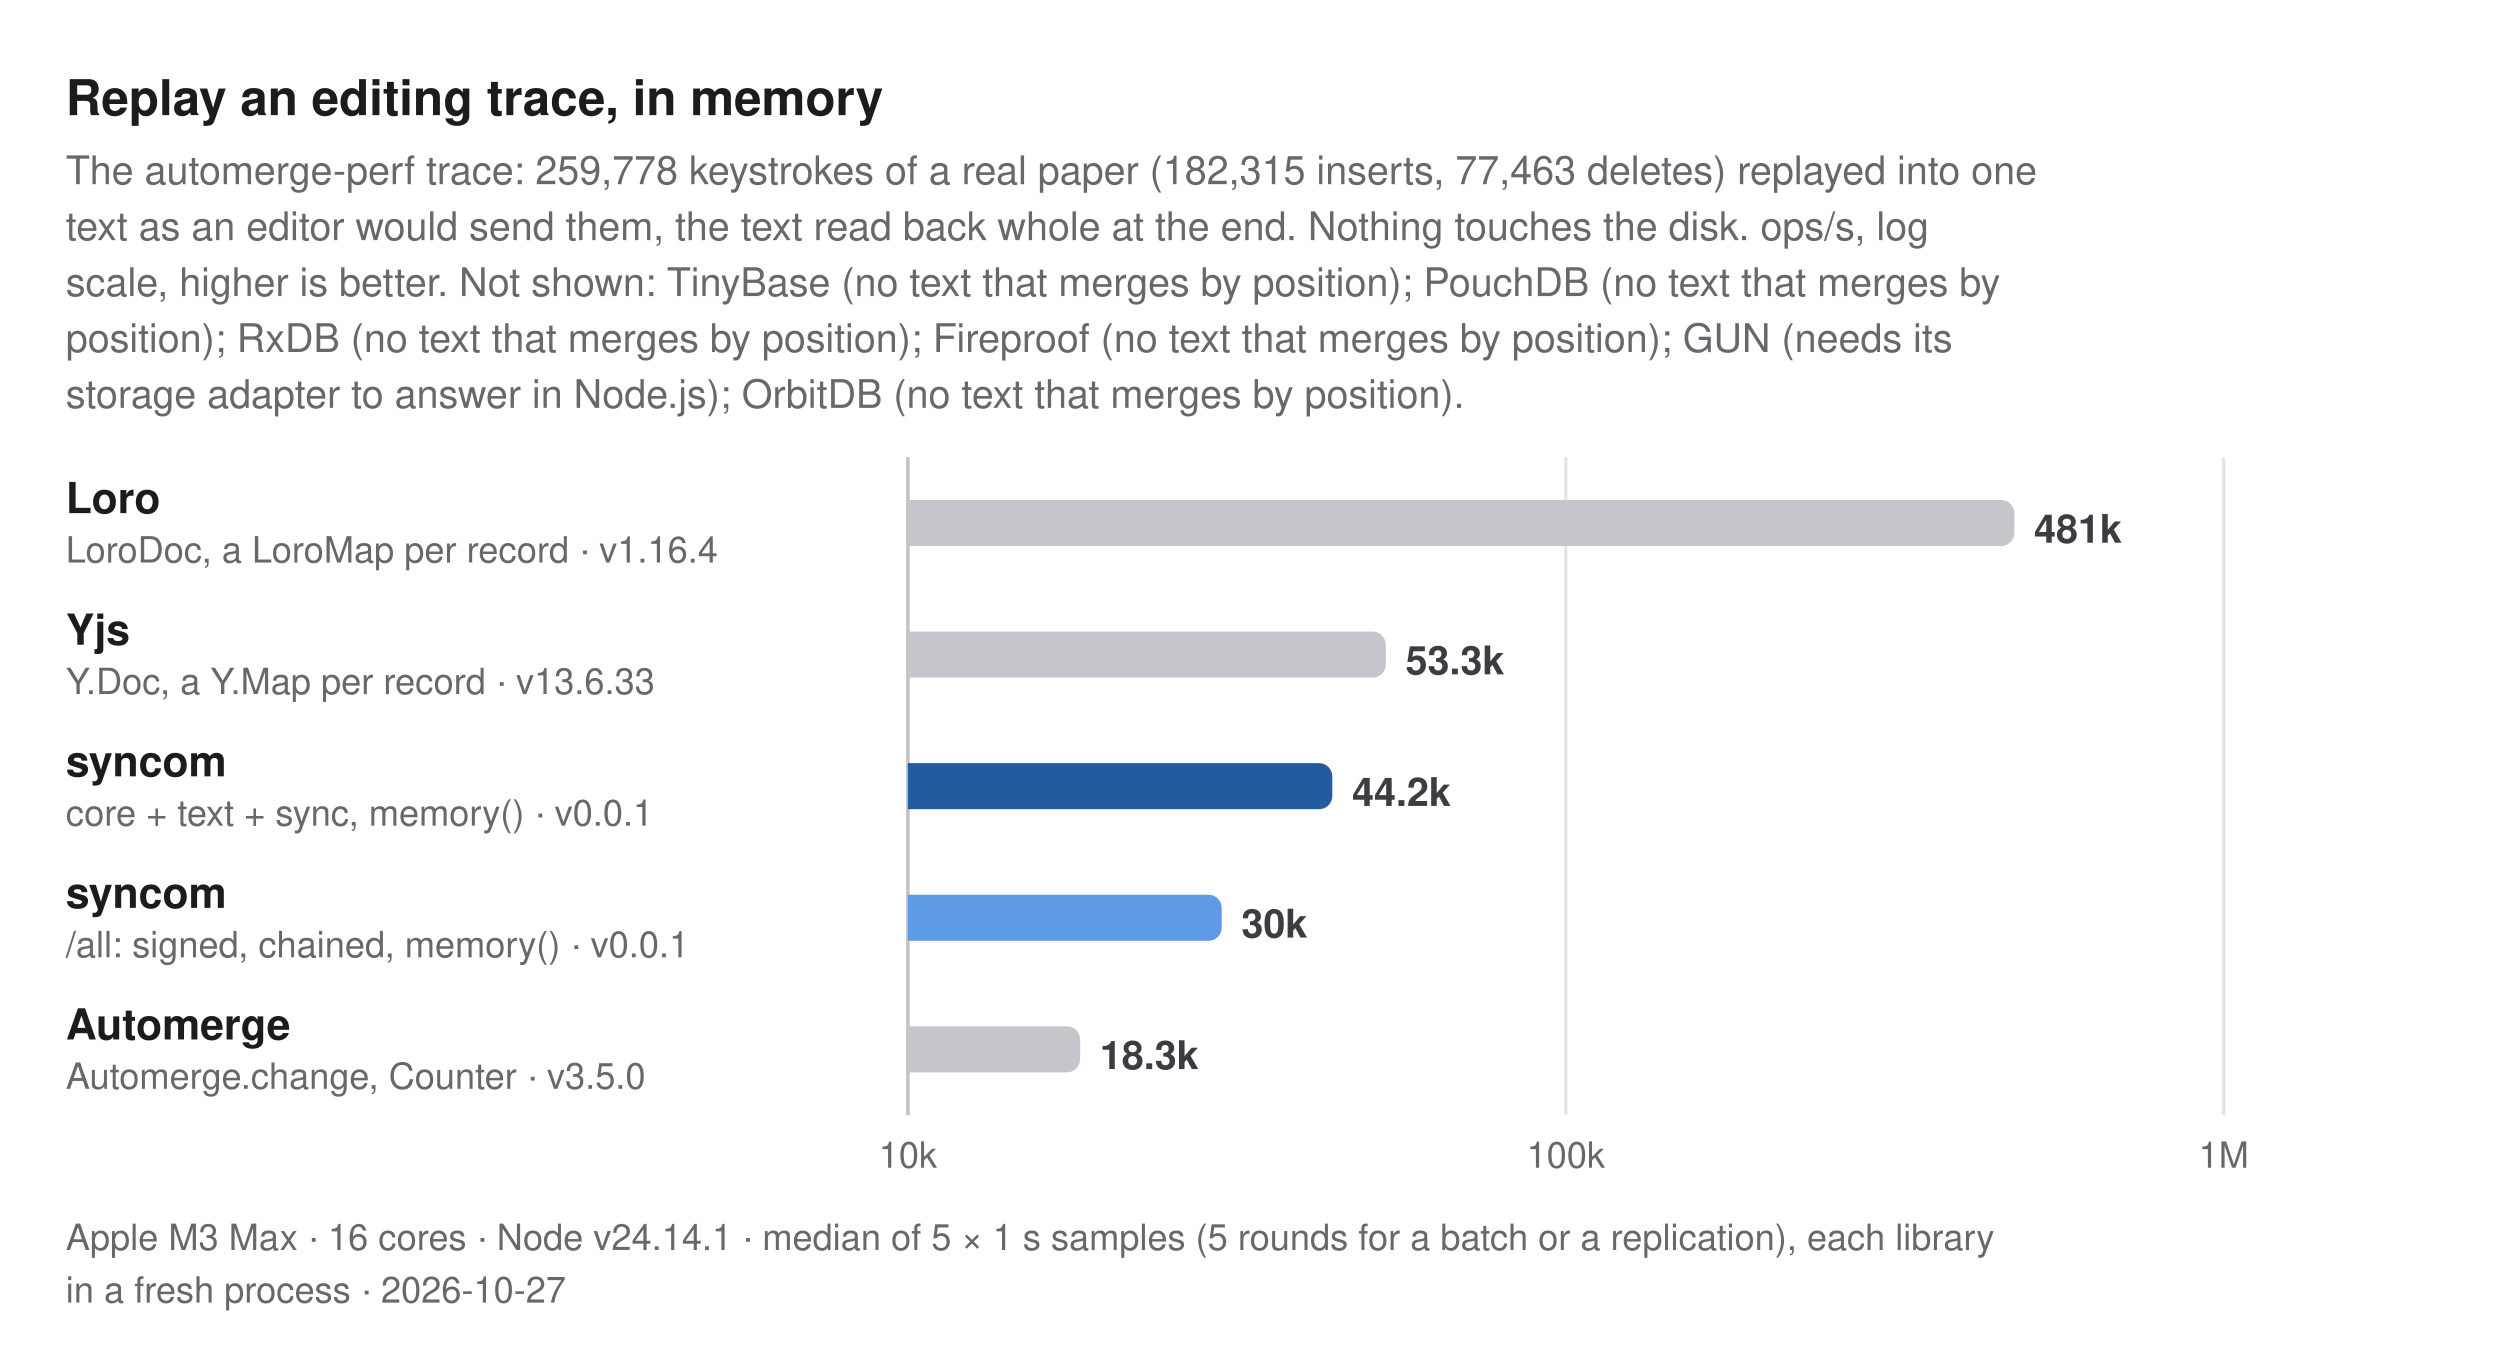
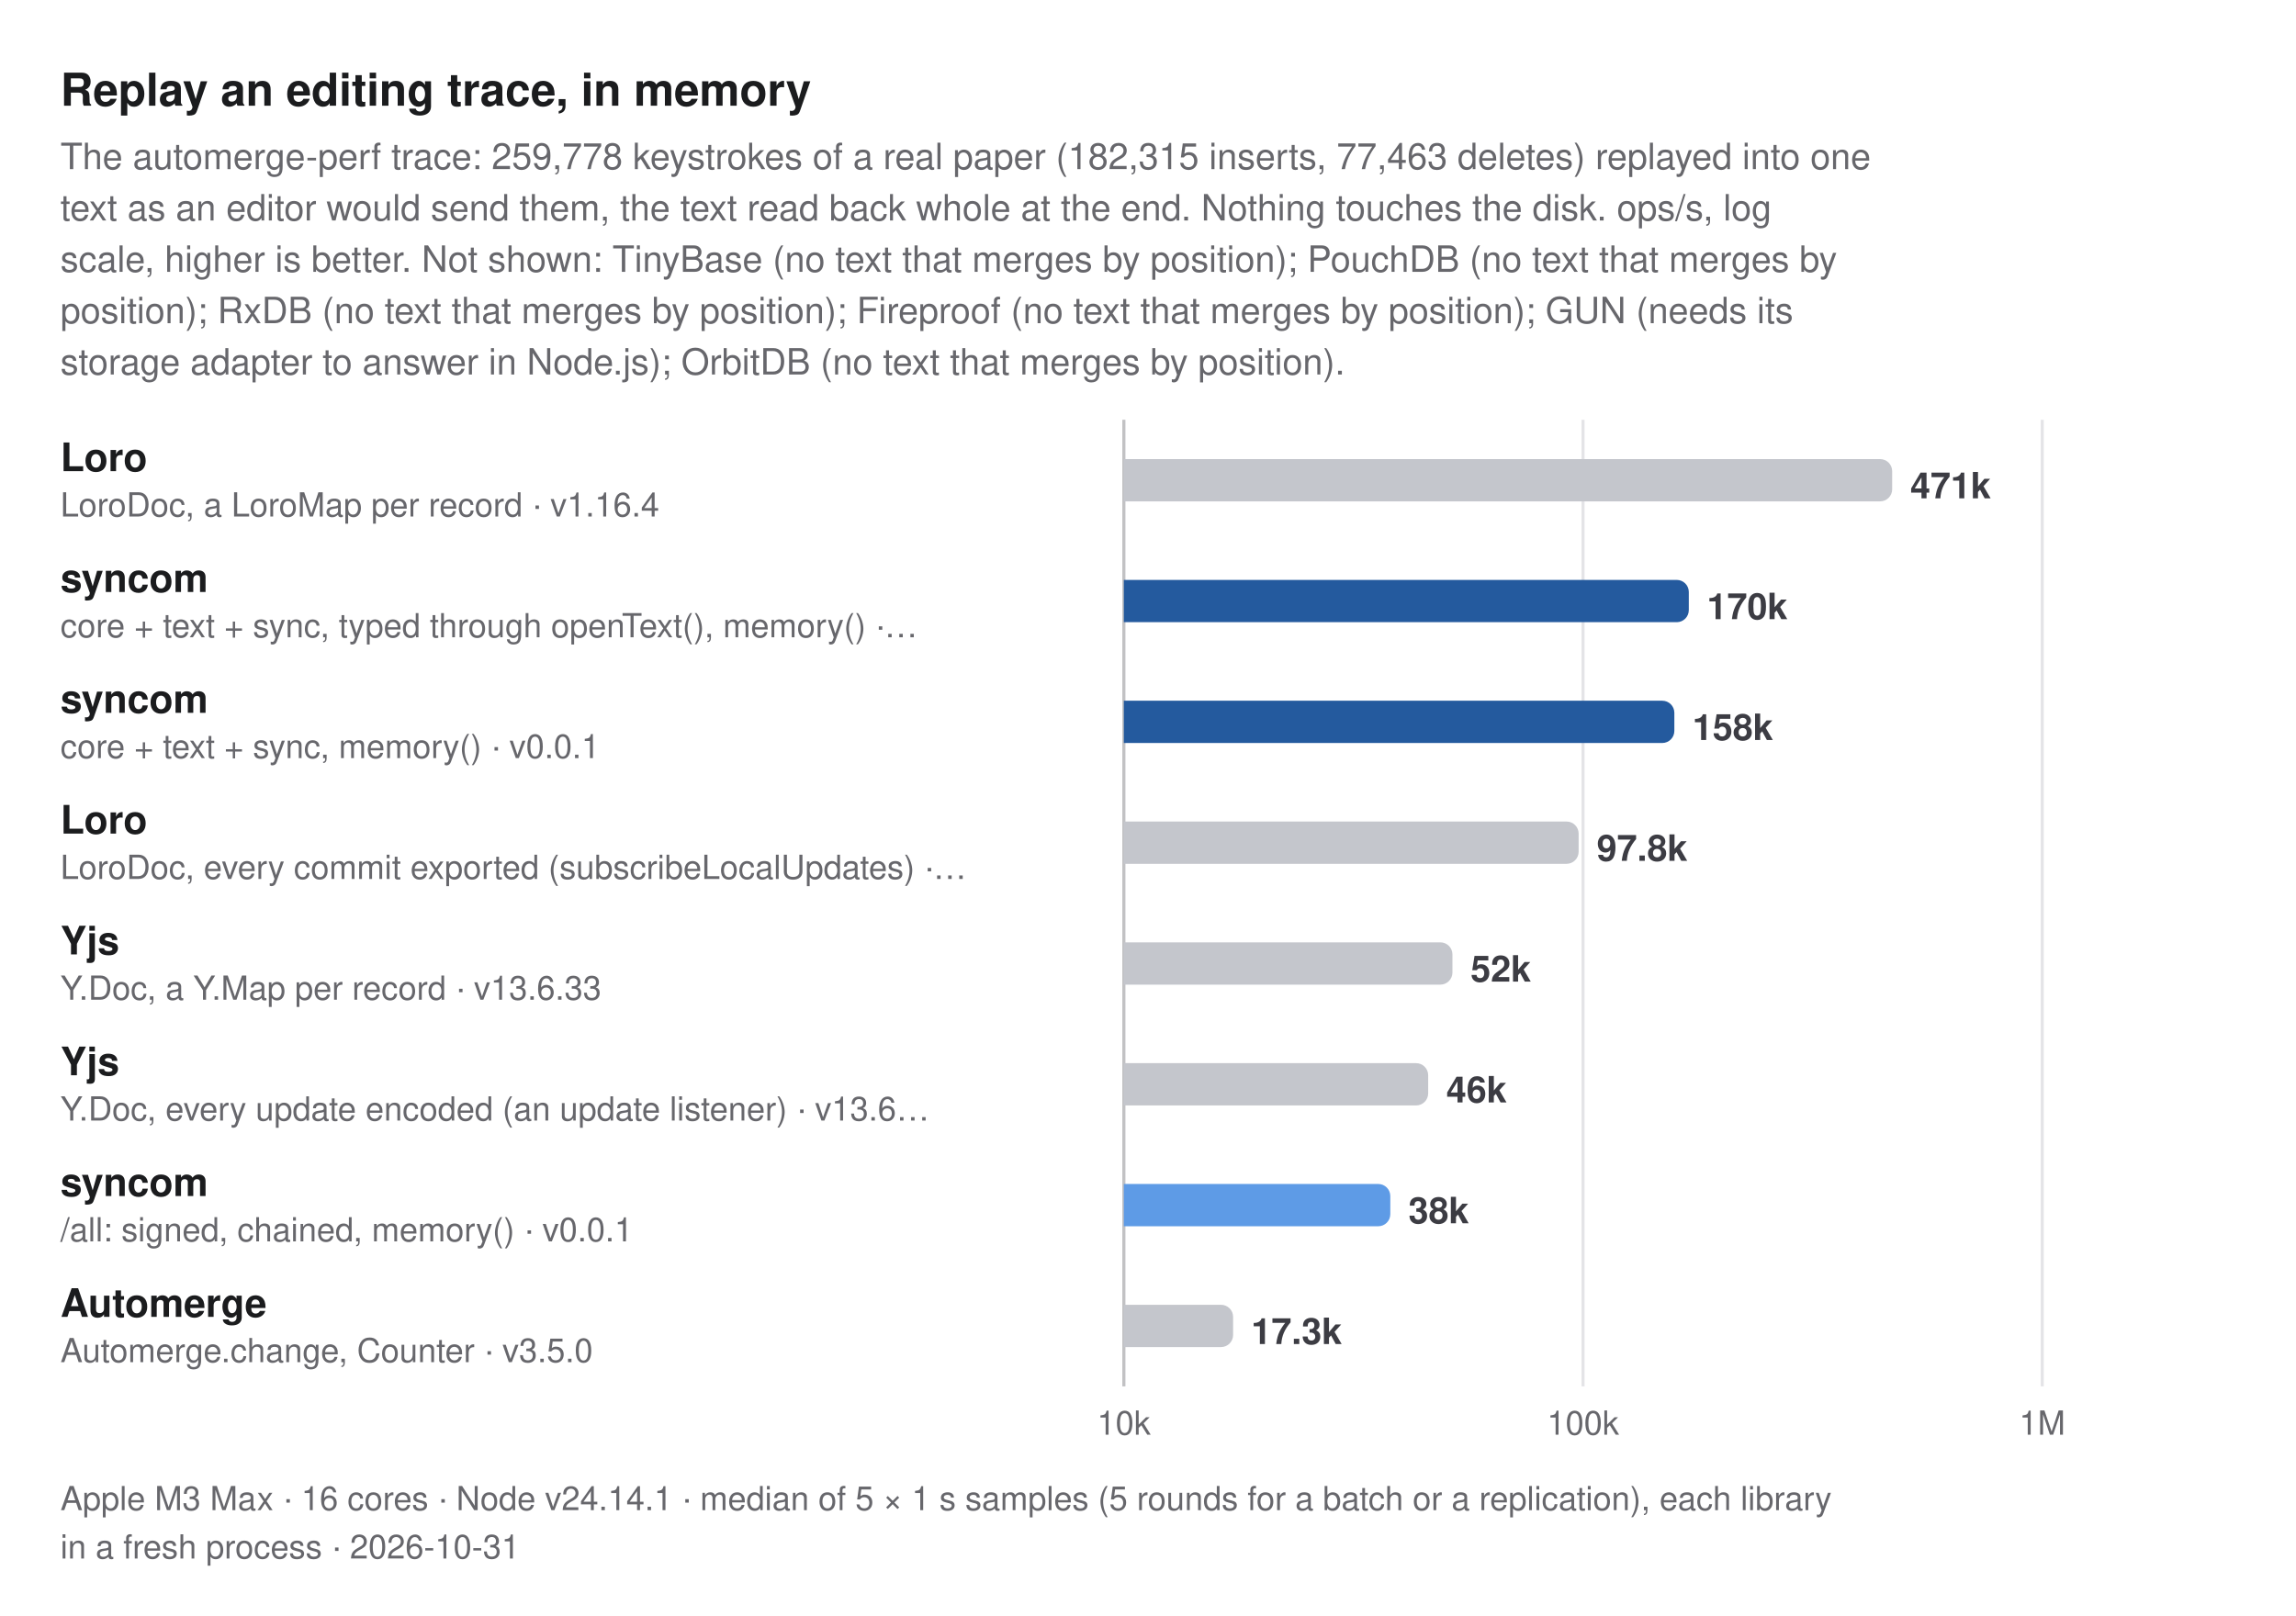
- <svg xmlns="http://www.w3.org/2000/svg" width="760" height="415" viewBox="0 0 760 415" role="img" aria-label="Replay an editing trace, in memory. The automerge-perf trace: 259,778 keystrokes of a real paper (182,315 inserts, 77,463 deletes) replayed into one text as an editor would send them, the text read back whole at the end. Nothing touches the disk. ops/s, log scale, higher is better. Not shown: TinyBase (no text that merges by position); PouchDB (no text that merges by position); RxDB (no text that merges by position); Fireproof (no text that merges by position); GUN (needs its storage adapter to answer in Node.js); OrbitDB (no text that merges by position).">
+ <svg xmlns="http://www.w3.org/2000/svg" width="760" height="535" viewBox="0 0 760 535" role="img" aria-label="Replay an editing trace, in memory. The automerge-perf trace: 259,778 keystrokes of a real paper (182,315 inserts, 77,463 deletes) replayed into one text as an editor would send them, the text read back whole at the end. Nothing touches the disk. ops/s, log scale, higher is better. Not shown: TinyBase (no text that merges by position); PouchDB (no text that merges by position); RxDB (no text that merges by position); Fireproof (no text that merges by position); GUN (needs its storage adapter to answer in Node.js); OrbitDB (no text that merges by position).">
  <style>
  text { font-family: -apple-system, BlinkMacSystemFont, "Segoe UI", Helvetica, Arial, sans-serif; }
  .title { font-size: 15px; font-weight: 700; fill: #1b1c1e; }
  .subtitle, .caption { font-size: 12px; fill: #67676c; }
  .caption { font-size: 11px; }
  .group { font-size: 11px; font-weight: 600; letter-spacing: 0.06em; fill: #67676c; }
  .label { font-size: 13px; font-weight: 600; fill: #1b1c1e; }
  .label.primary, .label.secondary { font-weight: 700; }
  .sublabel { font-size: 11px; fill: #67676c; }
  .value { font-size: 12px; font-weight: 600; fill: #3c3c43; font-variant-numeric: tabular-nums; }
  .value.small { font-size: 10px; }
  .legend { font-size: 11px; fill: #3c3c43; }
  .tick { font-size: 11px; fill: #67676c; font-variant-numeric: tabular-nums; }
  .grid { stroke: #e4e4e7; stroke-width: 1; }
  .axis { stroke: #c2c2c4; stroke-width: 1; }
  .ref { stroke: #67676c; stroke-width: 1; stroke-dasharray: 3 3; }
  .bar { fill: #c4c6cc; }
  .bar.primary { fill: #245a9e; }
  .bar.secondary { fill: #5e9be6; }
  @media (prefers-color-scheme: dark) {
    .title, .label { fill: #dfdfd6; }
    .subtitle, .caption, .group, .sublabel, .tick { fill: #98989f; }
    .value, .legend { fill: #c2c2c4; }
    .grid { stroke: #2e2e32; }
    .axis { stroke: #48484c; }
    .ref { stroke: #98989f; }
    .bar { fill: #46474e; }
    .bar.primary { fill: #8dbcf2; }
    .bar.secondary { fill: #3d7bd0; }
  }
</style>
  <text class="title" x="20" y="35">Replay an editing trace, in memory</text>
  <text class="subtitle" x="20" y="56">The automerge-perf trace: 259,778 keystrokes of a real paper (182,315 inserts, 77,463 deletes) replayed into one</text>
  <text class="subtitle" x="20" y="73">text as an editor would send them, the text read back whole at the end. Nothing touches the disk. ops/s, log</text>
  <text class="subtitle" x="20" y="90">scale, higher is better. Not shown: TinyBase (no text that merges by position); PouchDB (no text that merges by</text>
  <text class="subtitle" x="20" y="107">position); RxDB (no text that merges by position); Fireproof (no text that merges by position); GUN (needs its</text>
  <text class="subtitle" x="20" y="124">storage adapter to answer in Node.js); OrbitDB (no text that merges by position).</text>
-   <line class="grid" x1="276" y1="139" x2="276" y2="339" />
-   <text class="tick" x="276" y="355" text-anchor="middle">10k</text>
-   <line class="grid" x1="476" y1="139" x2="476" y2="339" />
-   <text class="tick" x="476" y="355" text-anchor="middle">100k</text>
-   <line class="grid" x1="676" y1="139" x2="676" y2="339" />
-   <text class="tick" x="676" y="355" text-anchor="middle">1M</text>
-   <line class="axis" x1="276" y1="139" x2="276" y2="339" />
+   <line class="grid" x1="372" y1="139" x2="372" y2="459" />
+   <text class="tick" x="372" y="475" text-anchor="middle">10k</text>
+   <line class="grid" x1="524" y1="139" x2="524" y2="459" />
+   <text class="tick" x="524" y="475" text-anchor="middle">100k</text>
+   <line class="grid" x1="676" y1="139" x2="676" y2="459" />
+   <text class="tick" x="676" y="475" text-anchor="middle">1M</text>
+   <line class="axis" x1="372" y1="139" x2="372" y2="459" />
  <g>
    <text class="label" x="20" y="156">Loro</text>
    <text class="sublabel" x="20" y="171">LoroDoc, a LoroMap per record · v1.16.4</text>
-     <path class="bar" d="M276,152H608.356A4,4 0 0 1 612.356,156V162A4,4 0 0 1 608.356,166H276Z" />
-     <text class="value" x="618.356" y="165">481k</text>
+     <path class="bar" d="M372,152H622.329A4,4 0 0 1 626.329,156V162A4,4 0 0 1 622.329,166H372Z" />
+     <text class="value" x="632.329" y="165">471k</text>
  </g>
  <g>
-     <text class="label" x="20" y="196">Yjs</text>
-     <text class="sublabel" x="20" y="211">Y.Doc, a Y.Map per record · v13.6.33</text>
-     <path class="bar" d="M276,192H417.287A4,4 0 0 1 421.287,196V202A4,4 0 0 1 417.287,206H276Z" />
-     <text class="value" x="427.287" y="205">53.3k</text>
+     <text class="label primary" x="20" y="196">syncom</text>
+     <text class="sublabel" x="20" y="211">core + text + sync, typed through openText(), memory() ·…</text>
+     <path class="bar primary" d="M372,192H555.012A4,4 0 0 1 559.012,196V202A4,4 0 0 1 555.012,206H372Z" />
+     <text class="value" x="565.012" y="205">170k</text>
  </g>
  <g>
    <text class="label primary" x="20" y="236">syncom</text>
    <text class="sublabel" x="20" y="251">core + text + sync, memory() · v0.0.1</text>
-     <path class="bar primary" d="M276,232H401.022A4,4 0 0 1 405.022,236V242A4,4 0 0 1 401.022,246H276Z" />
-     <text class="value" x="411.022" y="245">44.2k</text>
+     <path class="bar primary" d="M372,232H550.226A4,4 0 0 1 554.226,236V242A4,4 0 0 1 550.226,246H372Z" />
+     <text class="value" x="560.226" y="245">158k</text>
  </g>
  <g>
-     <text class="label secondary" x="20" y="276">syncom</text>
-     <text class="sublabel" x="20" y="291">/all: signed, chained, memory() · v0.0.1</text>
-     <path class="bar secondary" d="M276,272H367.399A4,4 0 0 1 371.399,276V282A4,4 0 0 1 367.399,286H276Z" />
-     <text class="value" x="377.399" y="285">30k</text>
+     <text class="label" x="20" y="276">Loro</text>
+     <text class="sublabel" x="20" y="291">LoroDoc, every commit exported (subscribeLocalUpdates) ·…</text>
+     <path class="bar" d="M372,272H518.546A4,4 0 0 1 522.546,276V282A4,4 0 0 1 518.546,286H372Z" />
+     <text class="value" x="528.546" y="285">97.8k</text>
  </g>
  <g>
-     <text class="label" x="20" y="316">Automerge</text>
-     <text class="sublabel" x="20" y="331">Automerge.change, Counter · v3.5.0</text>
-     <path class="bar" d="M276,312H324.36A4,4 0 0 1 328.36,316V322A4,4 0 0 1 324.36,326H276Z" />
-     <text class="value" x="334.36" y="325">18.3k</text>
+     <text class="label" x="20" y="316">Yjs</text>
+     <text class="sublabel" x="20" y="331">Y.Doc, a Y.Map per record · v13.6.33</text>
+     <path class="bar" d="M372,312H476.773A4,4 0 0 1 480.773,316V322A4,4 0 0 1 476.773,326H372Z" />
+     <text class="value" x="486.773" y="325">52k</text>
  </g>
-   <text class="caption" x="20" y="380">Apple M3 Max · 16 cores · Node v24.14.1 · median of 5 × 1 s samples (5 rounds for a batch or a replication), each library</text>
-   <text class="caption" x="20" y="396">in a fresh process · 2026-10-27</text>
+   <g>
+     <text class="label" x="20" y="356">Yjs</text>
+     <text class="sublabel" x="20" y="371">Y.Doc, every update encoded (an update listener) · v13.6…</text>
+     <path class="bar" d="M372,352H468.743A4,4 0 0 1 472.743,356V362A4,4 0 0 1 468.743,366H372Z" />
+     <text class="value" x="478.743" y="365">46k</text>
+   </g>
+   <g>
+     <text class="label secondary" x="20" y="396">syncom</text>
+     <text class="sublabel" x="20" y="411">/all: signed, chained, memory() · v0.0.1</text>
+     <path class="bar secondary" d="M372,392H456.206A4,4 0 0 1 460.206,396V402A4,4 0 0 1 456.206,406H372Z" />
+     <text class="value" x="466.206" y="405">38k</text>
+   </g>
+   <g>
+     <text class="label" x="20" y="436">Automerge</text>
+     <text class="sublabel" x="20" y="451">Automerge.change, Counter · v3.5.0</text>
+     <path class="bar" d="M372,432H404.171A4,4 0 0 1 408.171,436V442A4,4 0 0 1 404.171,446H372Z" />
+     <text class="value" x="414.171" y="445">17.3k</text>
+   </g>
+   <text class="caption" x="20" y="500">Apple M3 Max · 16 cores · Node v24.14.1 · median of 5 × 1 s samples (5 rounds for a batch or a replication), each library</text>
+   <text class="caption" x="20" y="516">in a fresh process · 2026-10-31</text>
</svg>
